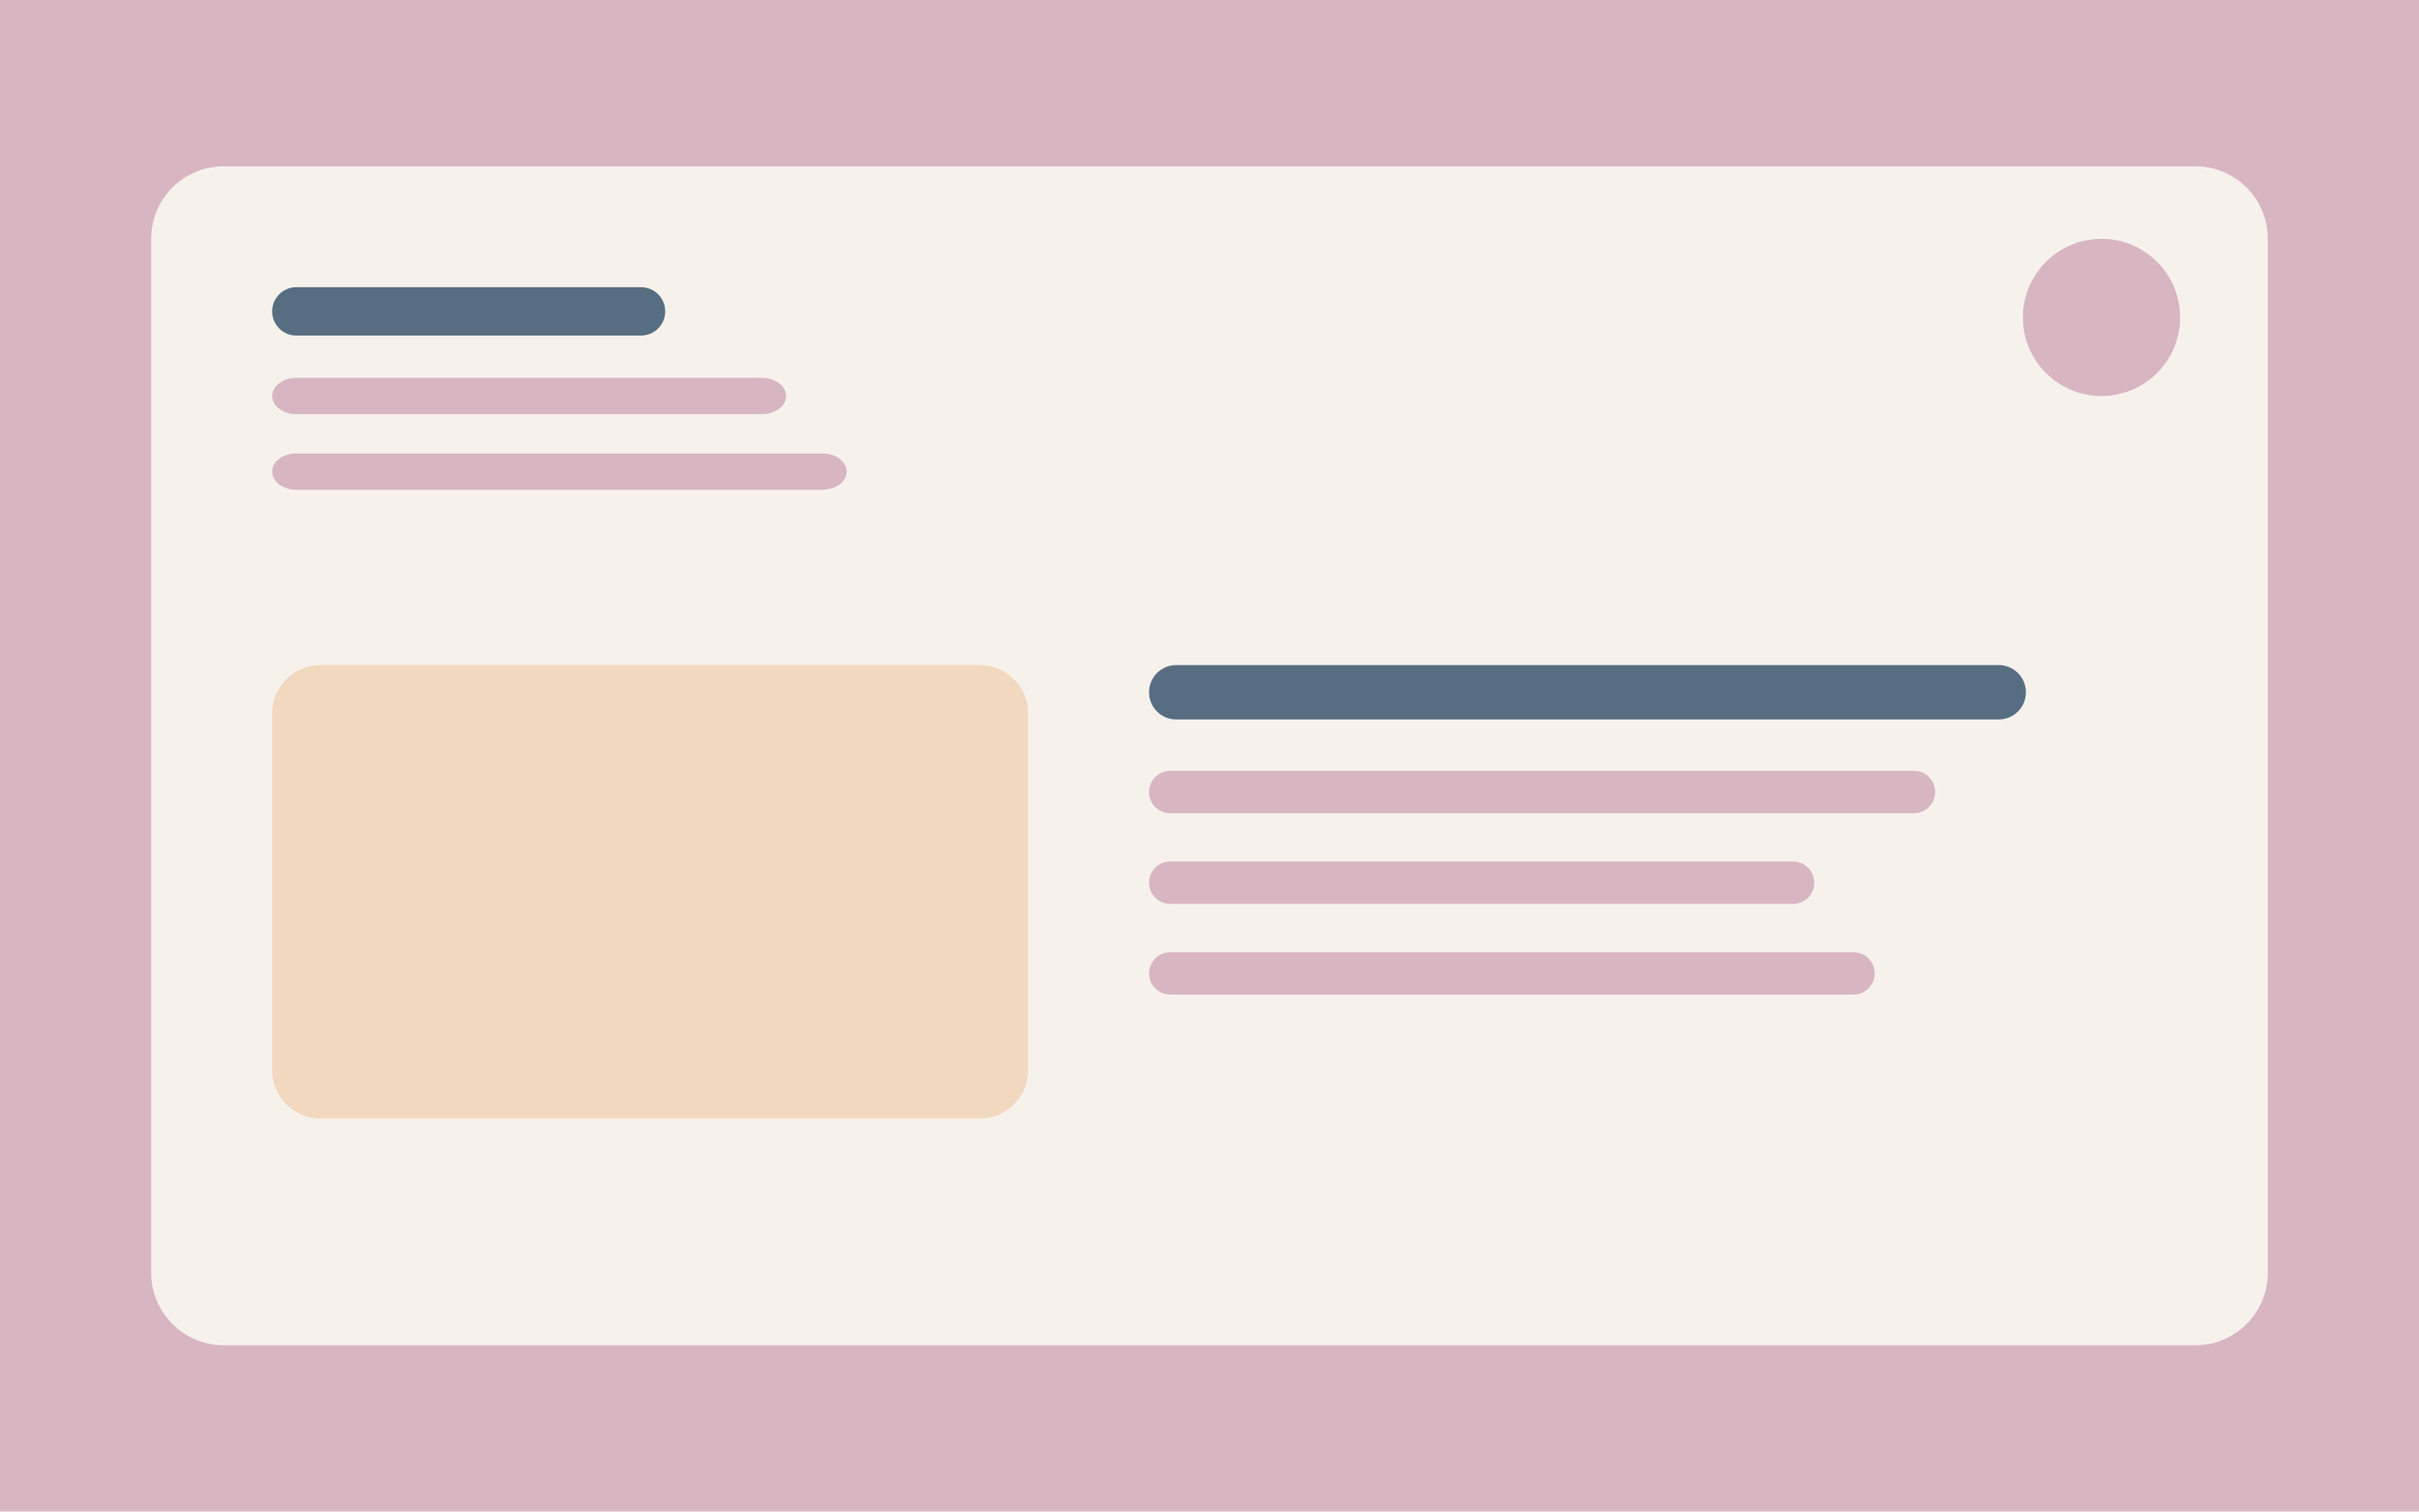
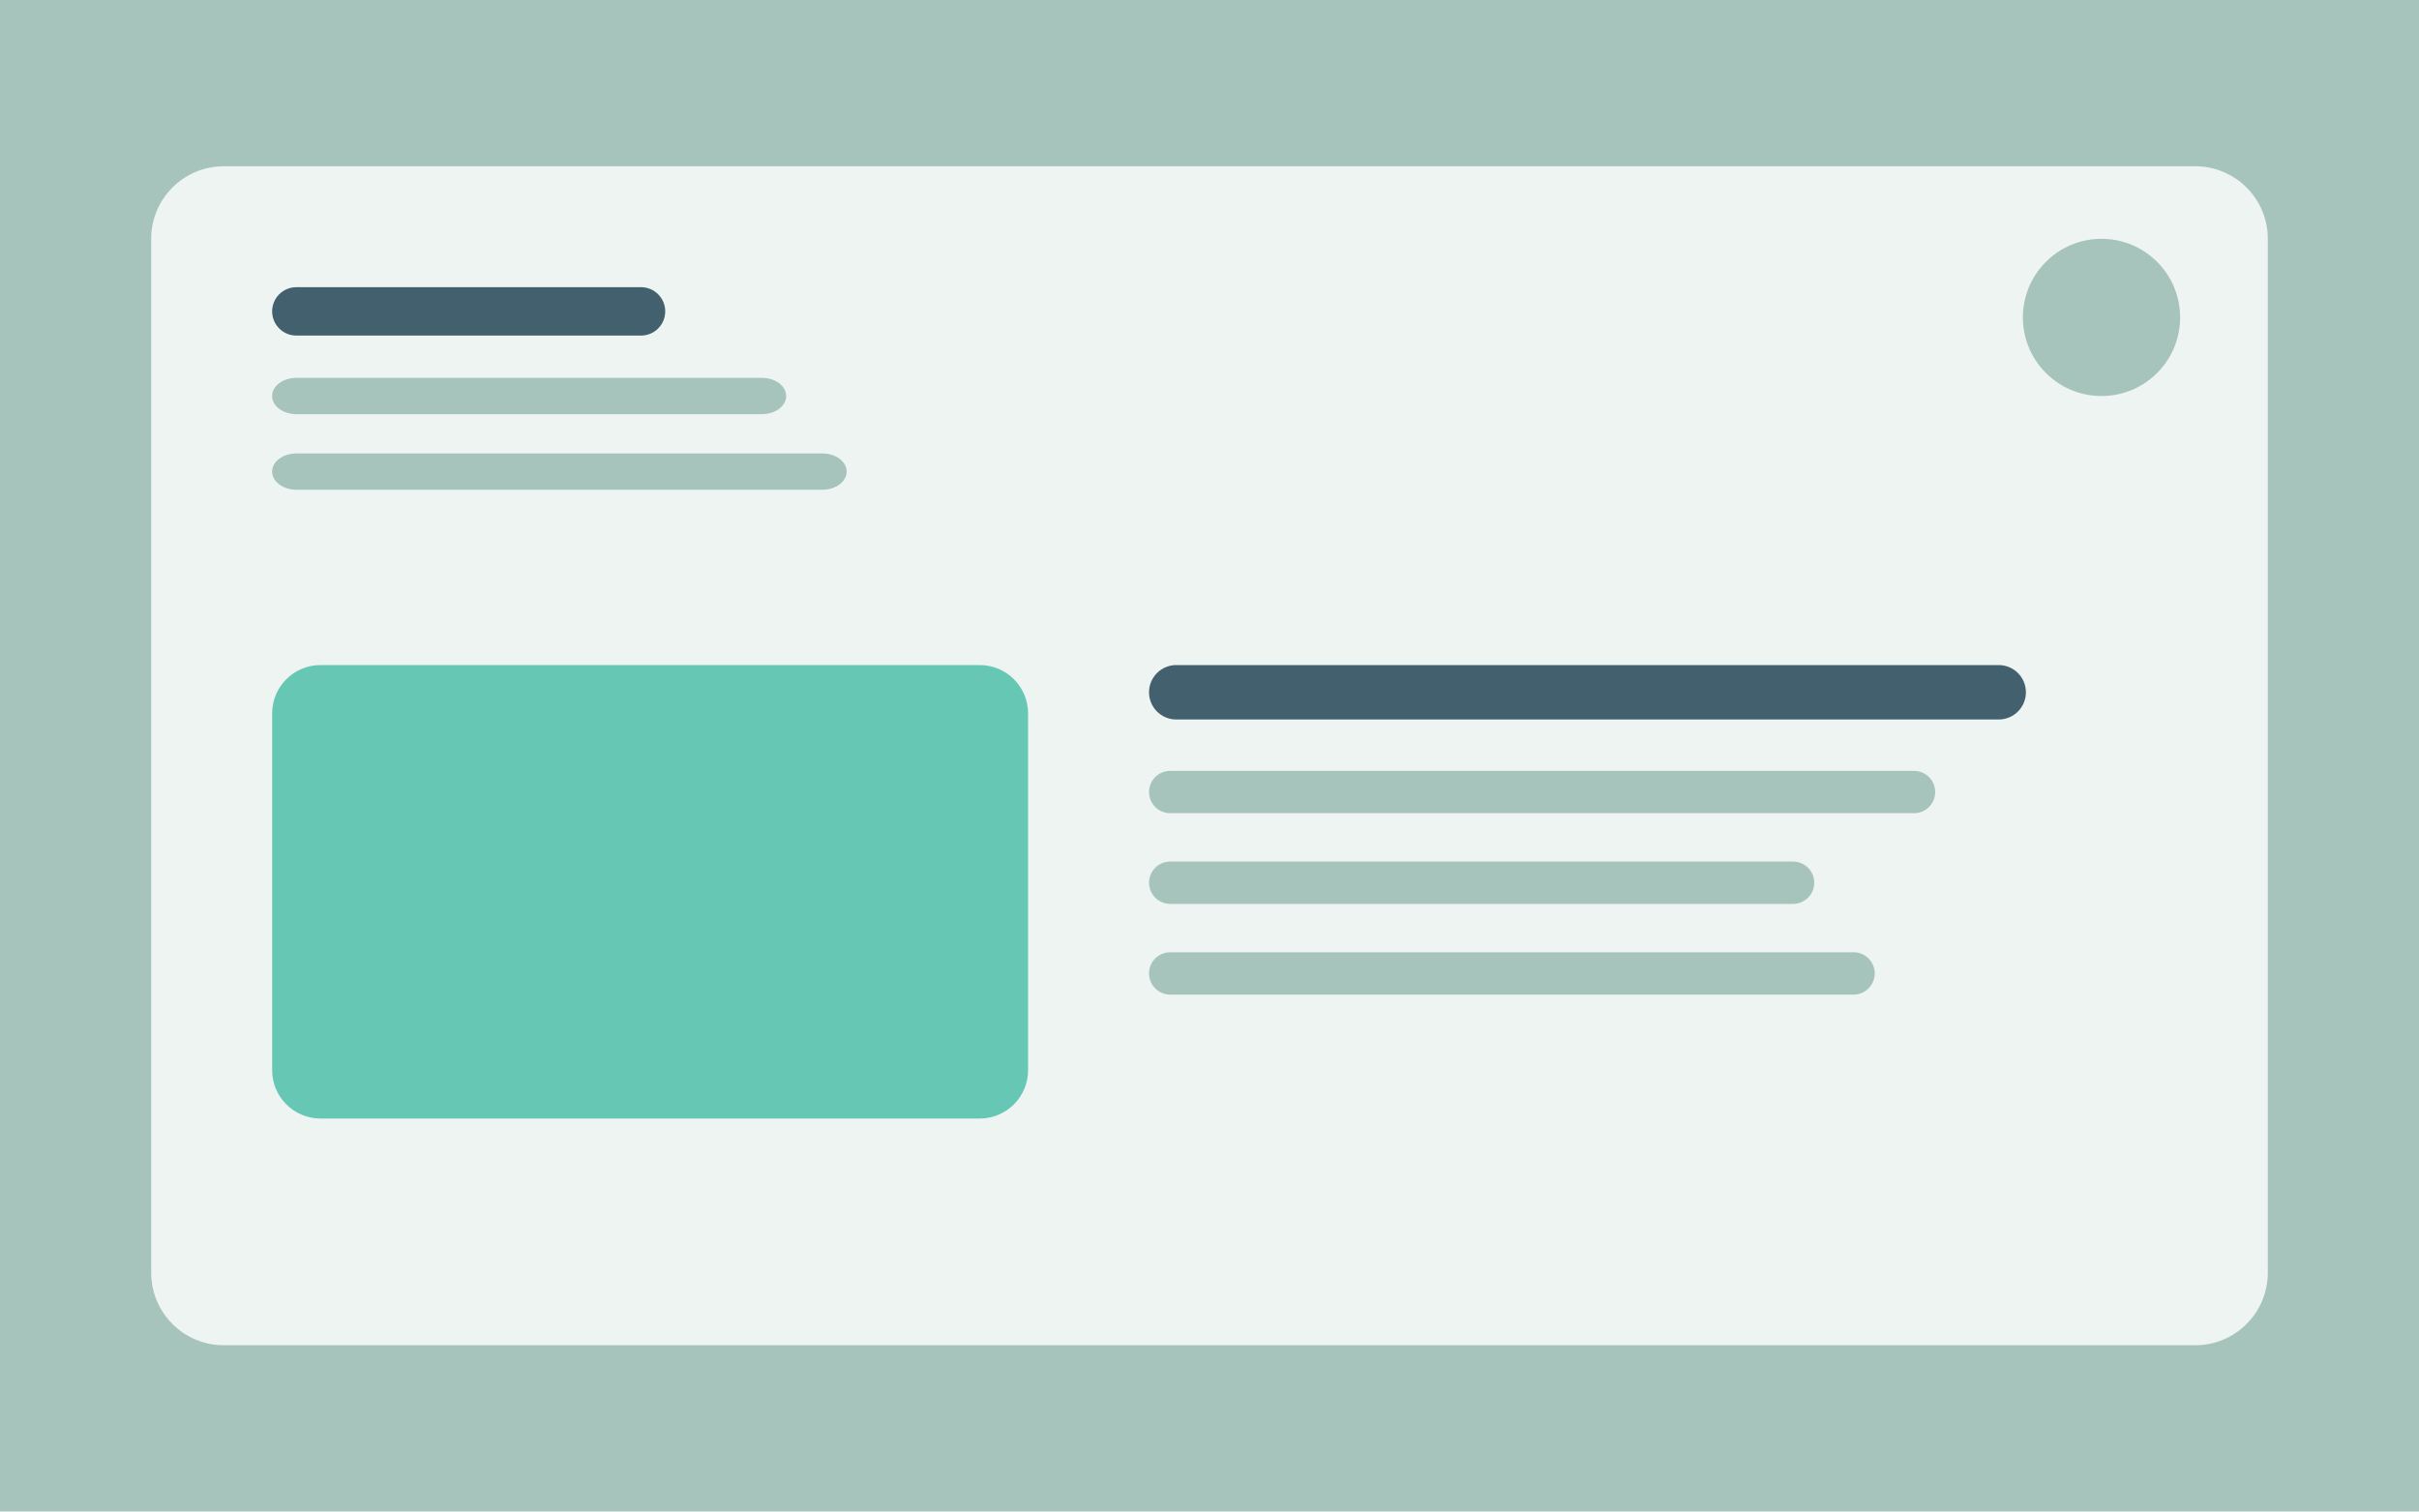
<svg xmlns="http://www.w3.org/2000/svg" viewBox="0 0 800 500" role="img" aria-label="Medium-inspired landing page placeholder">
-   <rect width="800" height="500" fill="#d7b6c2" />
-   <rect x="50" y="55" width="700" height="390" rx="24" fill="#f7f1ec" />
-   <rect x="90" y="95" width="130" height="16" rx="8" fill="#2f4e68" opacity="0.8" />
-   <rect x="90" y="125" width="170" height="12" rx="8" fill="#d7b6c2" />
-   <rect x="90" y="150" width="190" height="12" rx="8" fill="#d7b6c2" />
-   <rect x="90" y="220" width="250" height="150" rx="16" fill="#f1d8be" />
-   <rect x="380" y="220" width="290" height="18" rx="9" fill="#2f4e68" opacity="0.8" />
-   <rect x="380" y="255" width="260" height="14" rx="7" fill="#d7b6c2" />
-   <rect x="380" y="285" width="220" height="14" rx="7" fill="#d7b6c2" />
-   <rect x="380" y="315" width="240" height="14" rx="7" fill="#d7b6c2" />
-   <circle cx="695" cy="105" r="26" fill="#d7b6c2" />
+   <rect width="800" height="500" fill="#a7c4bc" />
+   <rect x="50" y="55" width="700" height="390" rx="24" fill="#edf4f2" />
+   <rect x="90" y="95" width="130" height="16" rx="8" fill="#183b4e" opacity="0.8" />
+   <rect x="90" y="125" width="170" height="12" rx="8" fill="#a7c4bc" />
+   <rect x="90" y="150" width="190" height="12" rx="8" fill="#a7c4bc" />
+   <rect x="90" y="220" width="250" height="150" rx="16" fill="#65c7b4" />
+   <rect x="380" y="220" width="290" height="18" rx="9" fill="#183b4e" opacity="0.8" />
+   <rect x="380" y="255" width="260" height="14" rx="7" fill="#a7c4bc" />
+   <rect x="380" y="285" width="220" height="14" rx="7" fill="#a7c4bc" />
+   <rect x="380" y="315" width="240" height="14" rx="7" fill="#a7c4bc" />
+   <circle cx="695" cy="105" r="26" fill="#a7c4bc" />
</svg>
